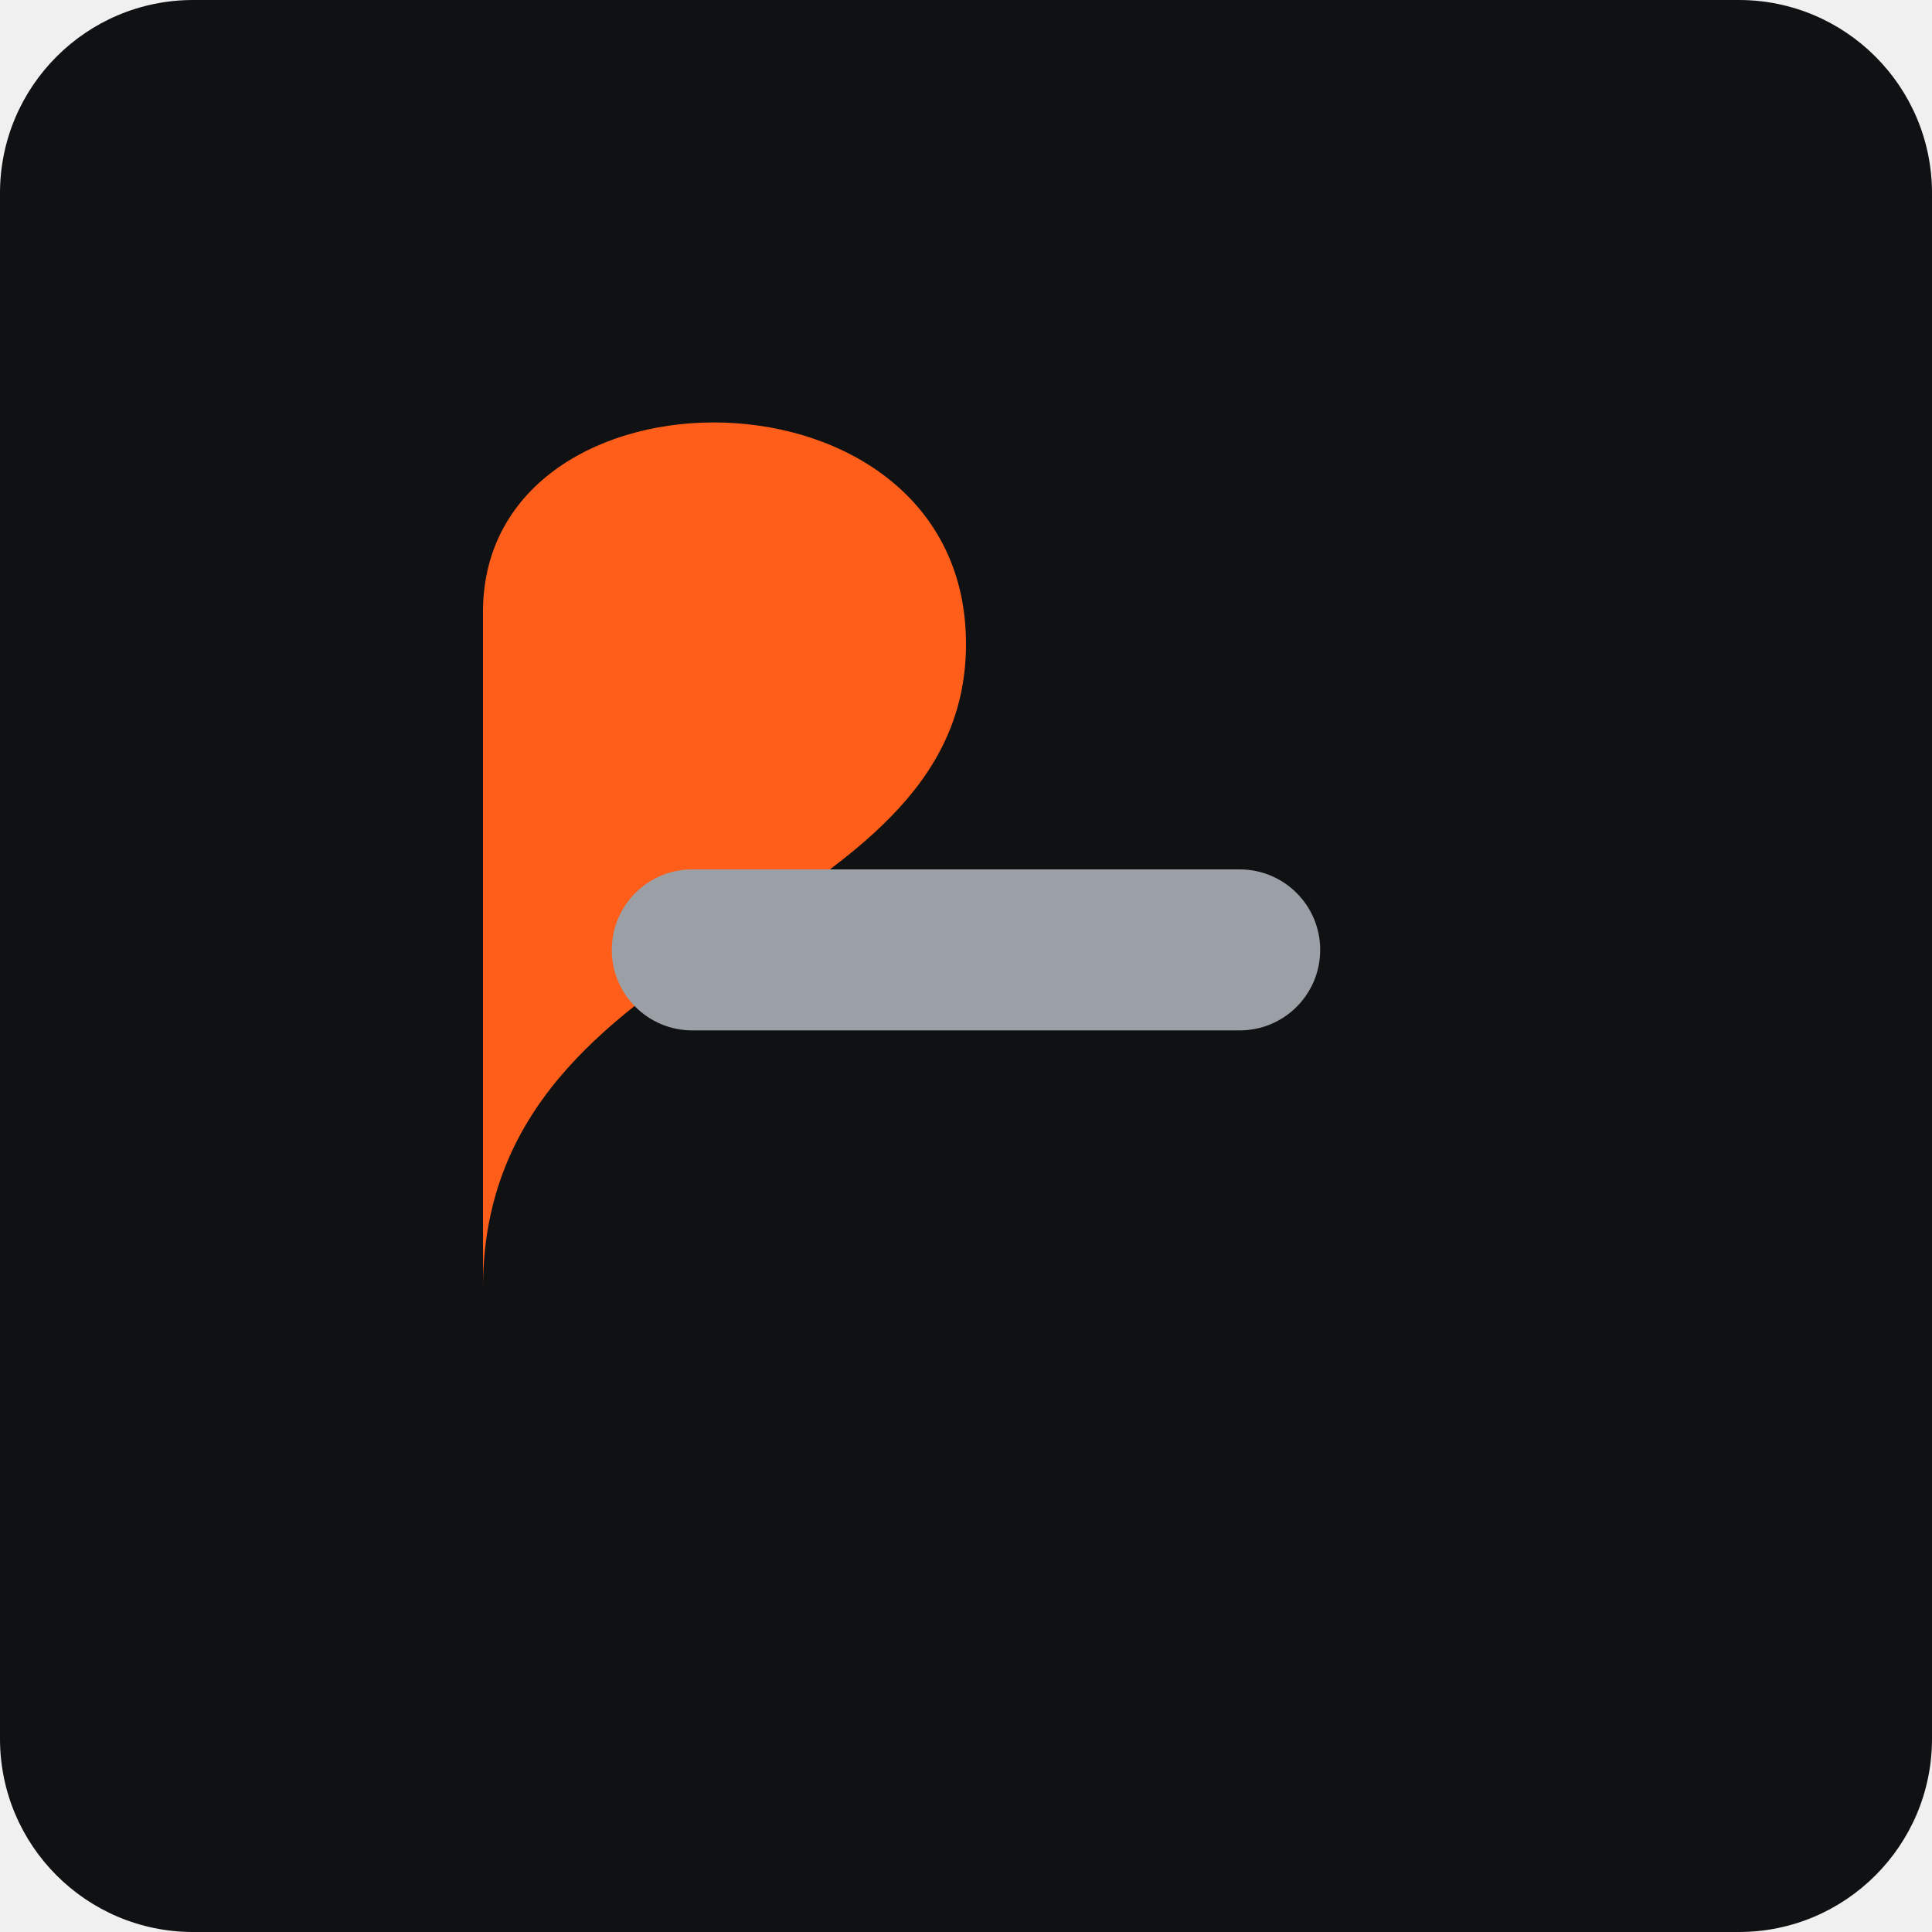
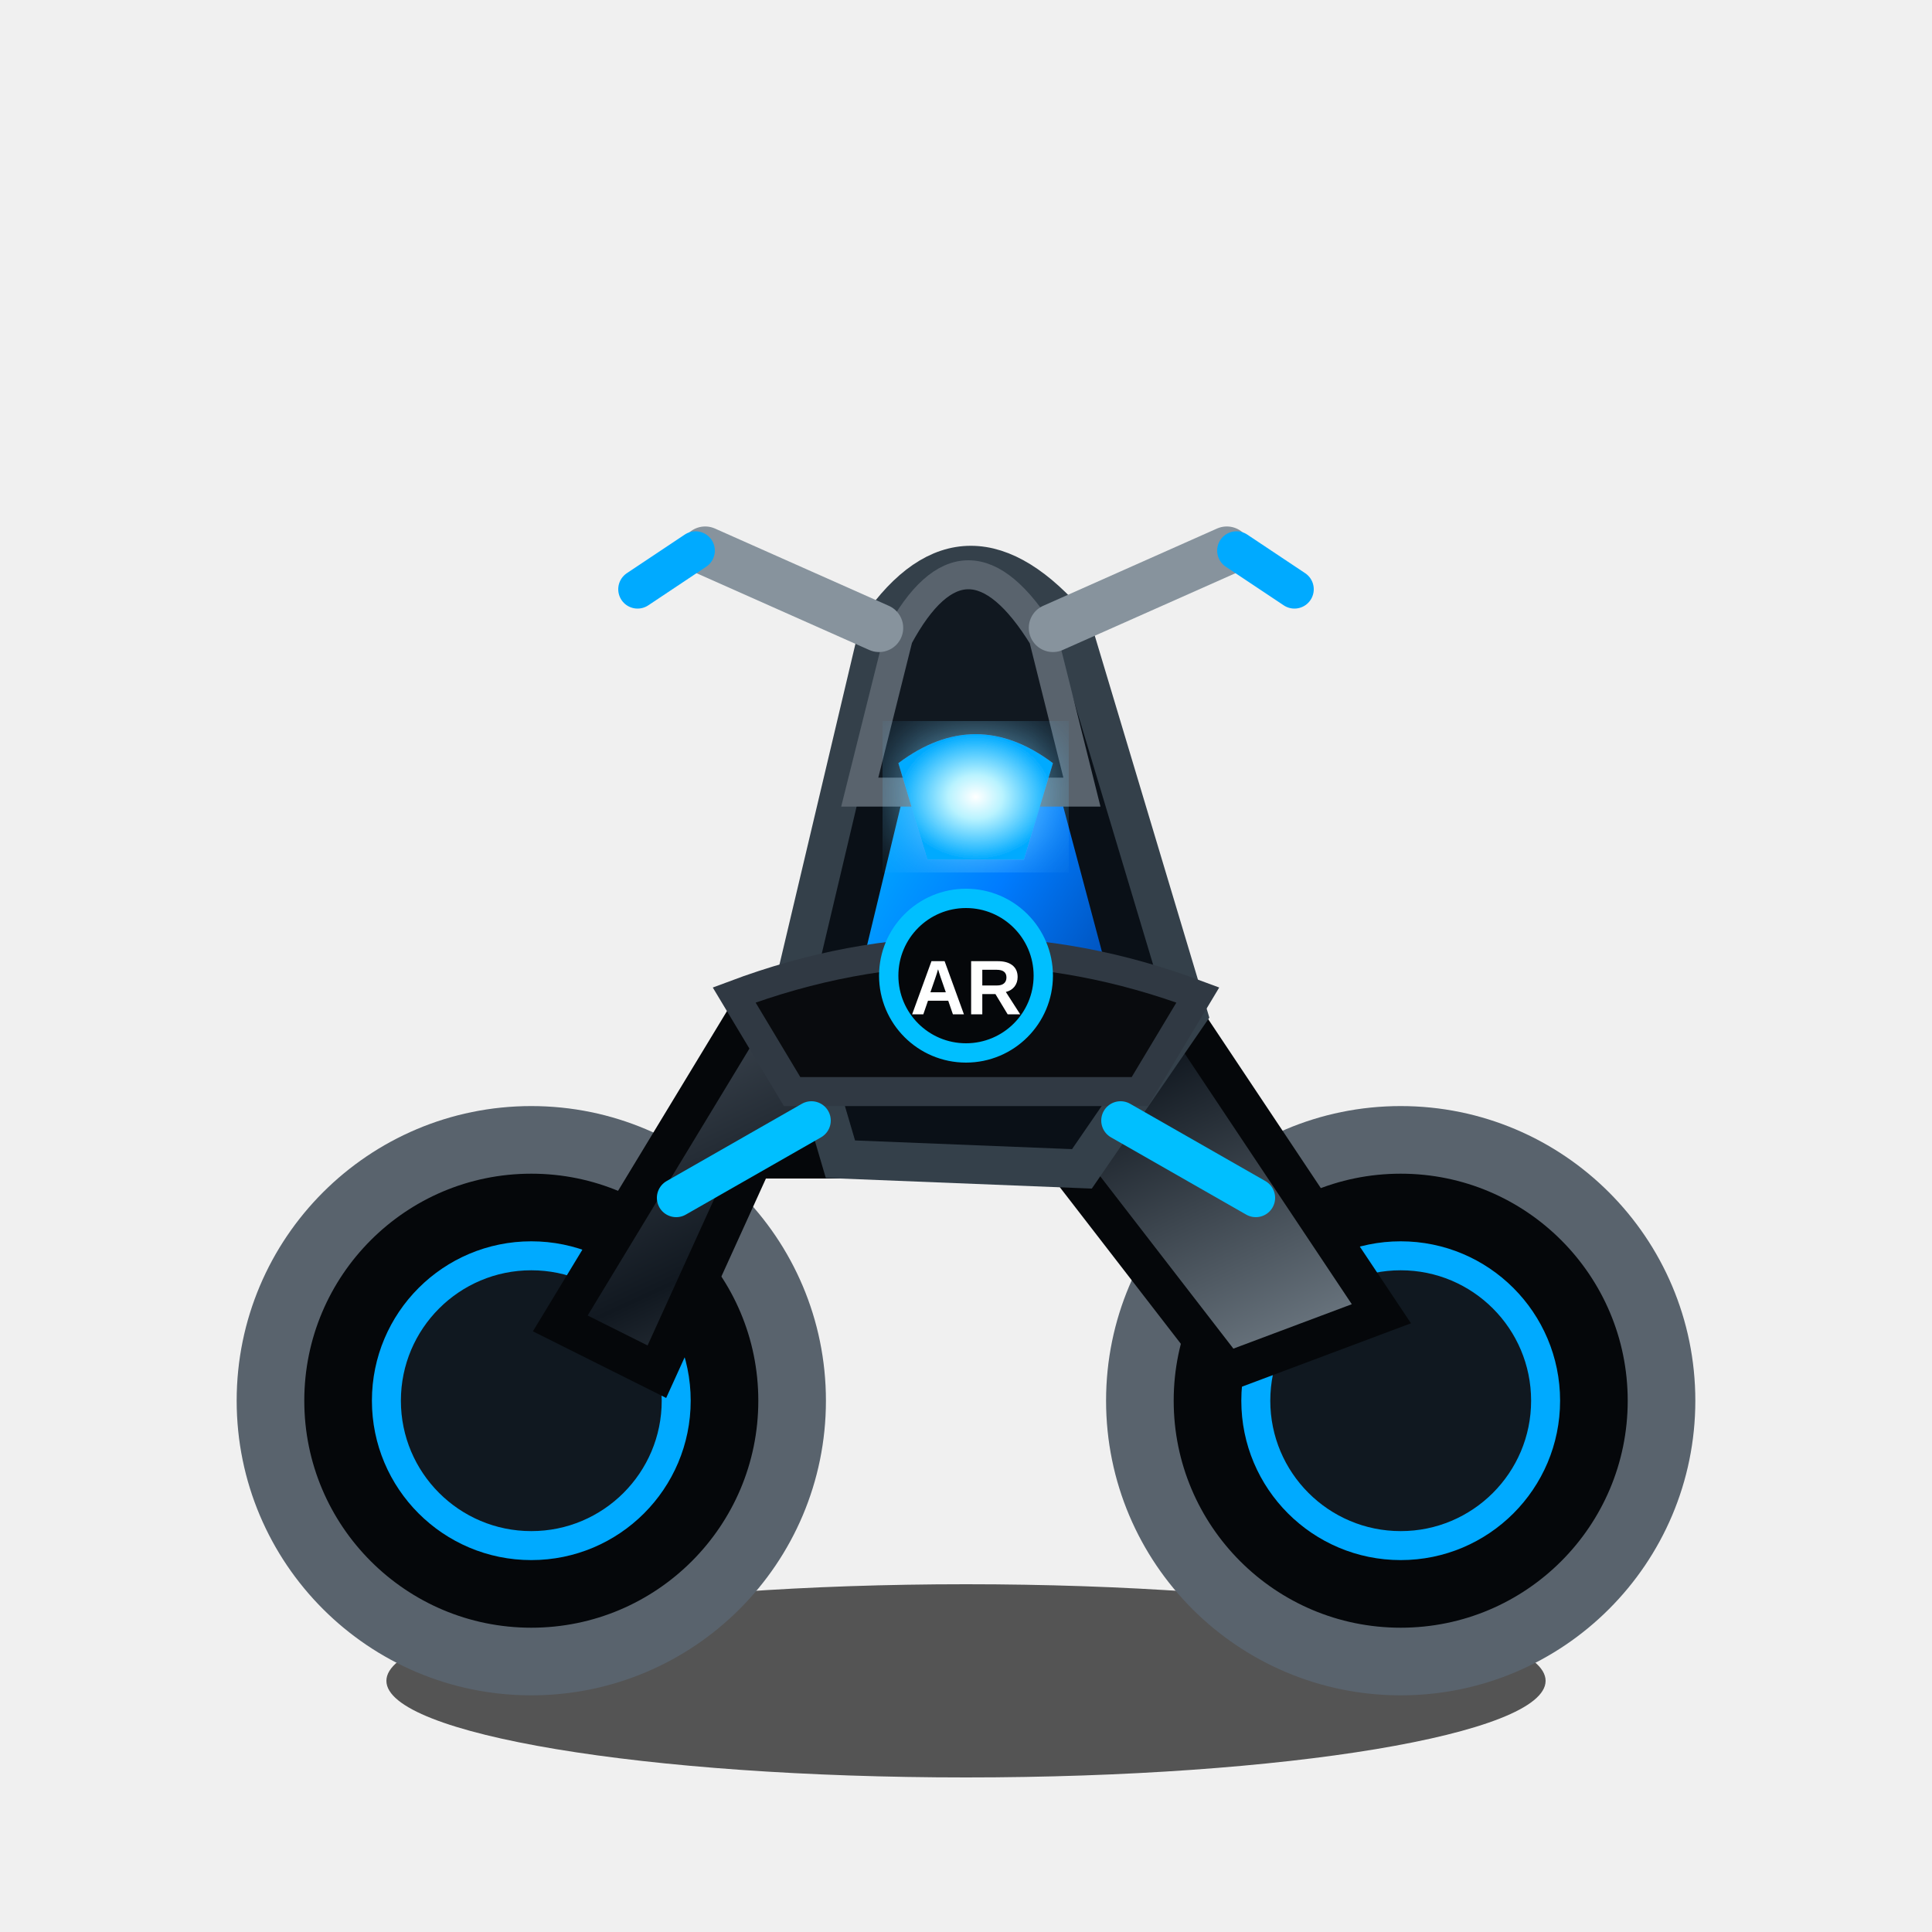
- <svg xmlns="http://www.w3.org/2000/svg" viewBox="0 0 120 120">
-   <rect width="120" height="120" rx="12" fill="#0f1113" />
-   <g fill="#e6e9eb">
-     <path d="M30 80c0-22 30-22 30-40s-30-18-30-2v42z" fill="#ff5e1a" />
-     <rect x="38" y="54" width="44" height="10" rx="5" fill="#9aa0a6" />
-   </g>
+ <svg xmlns="http://www.w3.org/2000/svg" viewBox="0 0 200 200">
+   <defs>
+     <linearGradient id="metal" x1="0" y1="0" x2="1" y2="1">
+       <stop offset="0" stop-color="#4b5560" />
+       <stop offset=".45" stop-color="#111820" />
+       <stop offset="1" stop-color="#7b8791" />
+     </linearGradient>
+     <linearGradient id="blue" x1="0" y1="0" x2="1" y2="1">
+       <stop offset="0" stop-color="#00c8ff" />
+       <stop offset=".55" stop-color="#007cff" />
+       <stop offset="1" stop-color="#003f9e" />
+     </linearGradient>
+     <radialGradient id="lamp">
+       <stop offset="0" stop-color="#ffffff" />
+       <stop offset=".35" stop-color="#b9f3ff" />
+       <stop offset="1" stop-color="#00aaff" />
+     </radialGradient>
+     <filter id="glow">
+       <feGaussianBlur stdDeviation="4" result="blur" />
+       <feMerge>
+         <feMergeNode in="blur" />
+         <feMergeNode in="SourceGraphic" />
+       </feMerge>
+     </filter>
+   </defs>
+   <ellipse cx="100" cy="174" rx="60" ry="10" fill="#000" opacity=".65" />
+   <circle cx="55" cy="145" r="27" fill="#05070a" stroke="#59636d" stroke-width="7" />
+   <circle cx="55" cy="145" r="15" fill="#101820" stroke="#00aaff" stroke-width="3" />
+   <circle cx="145" cy="145" r="27" fill="#05070a" stroke="#59636d" stroke-width="7" />
+   <circle cx="145" cy="145" r="15" fill="#101820" stroke="#00aaff" stroke-width="3" />
+   <path d="M58 137            L78 104            L121 103            L143 136            L127 142            L110 120            L78 120            L68 142 Z" fill="url(#metal)" stroke="#05070a" stroke-width="4" />
+   <path d="M82 103            L91 65            Q100 52 111 65            L123 105            L112 121            L87 120 Z" fill="#0a1017" stroke="#34404a" stroke-width="4" />
+   <path d="M89 101            L96 72            Q101 65 107 72            L115 102            L108 111            L95 111 Z" fill="url(#blue)" />
+   <path d="M93 66            Q100 53 108 66            L112 82            L89 82 Z" fill="#111820" stroke="#59636d" stroke-width="3" />
+   <path d="M93 79            Q101 73 109 79            L106 89            L96 89 Z" fill="url(#lamp)" filter="url(#glow)" />
+   <path d="M91 65 L73 57 M109 65 L127 57" stroke="#87939d" stroke-width="5" stroke-linecap="round" />
+   <path d="M72 57 L66 61 M128 57 L134 61" stroke="#00aaff" stroke-width="4" stroke-linecap="round" />
+   <path d="M76 103            Q100 94 124 103            L118 113            L82 113 Z" fill="#090b0e" stroke="#303943" stroke-width="3" />
+   <path d="M70 124 L84 116" stroke="#00bfff" stroke-width="4" stroke-linecap="round" />
+   <path d="M130 124 L116 116" stroke="#00bfff" stroke-width="4" stroke-linecap="round" />
+   <circle cx="100" cy="101" r="8" fill="#05070a" stroke="#00bfff" stroke-width="2" />
+   <text x="100" y="105" text-anchor="middle" font-family="Arial, sans-serif" font-size="8" font-weight="700" fill="#ffffff">AR</text>
</svg>
